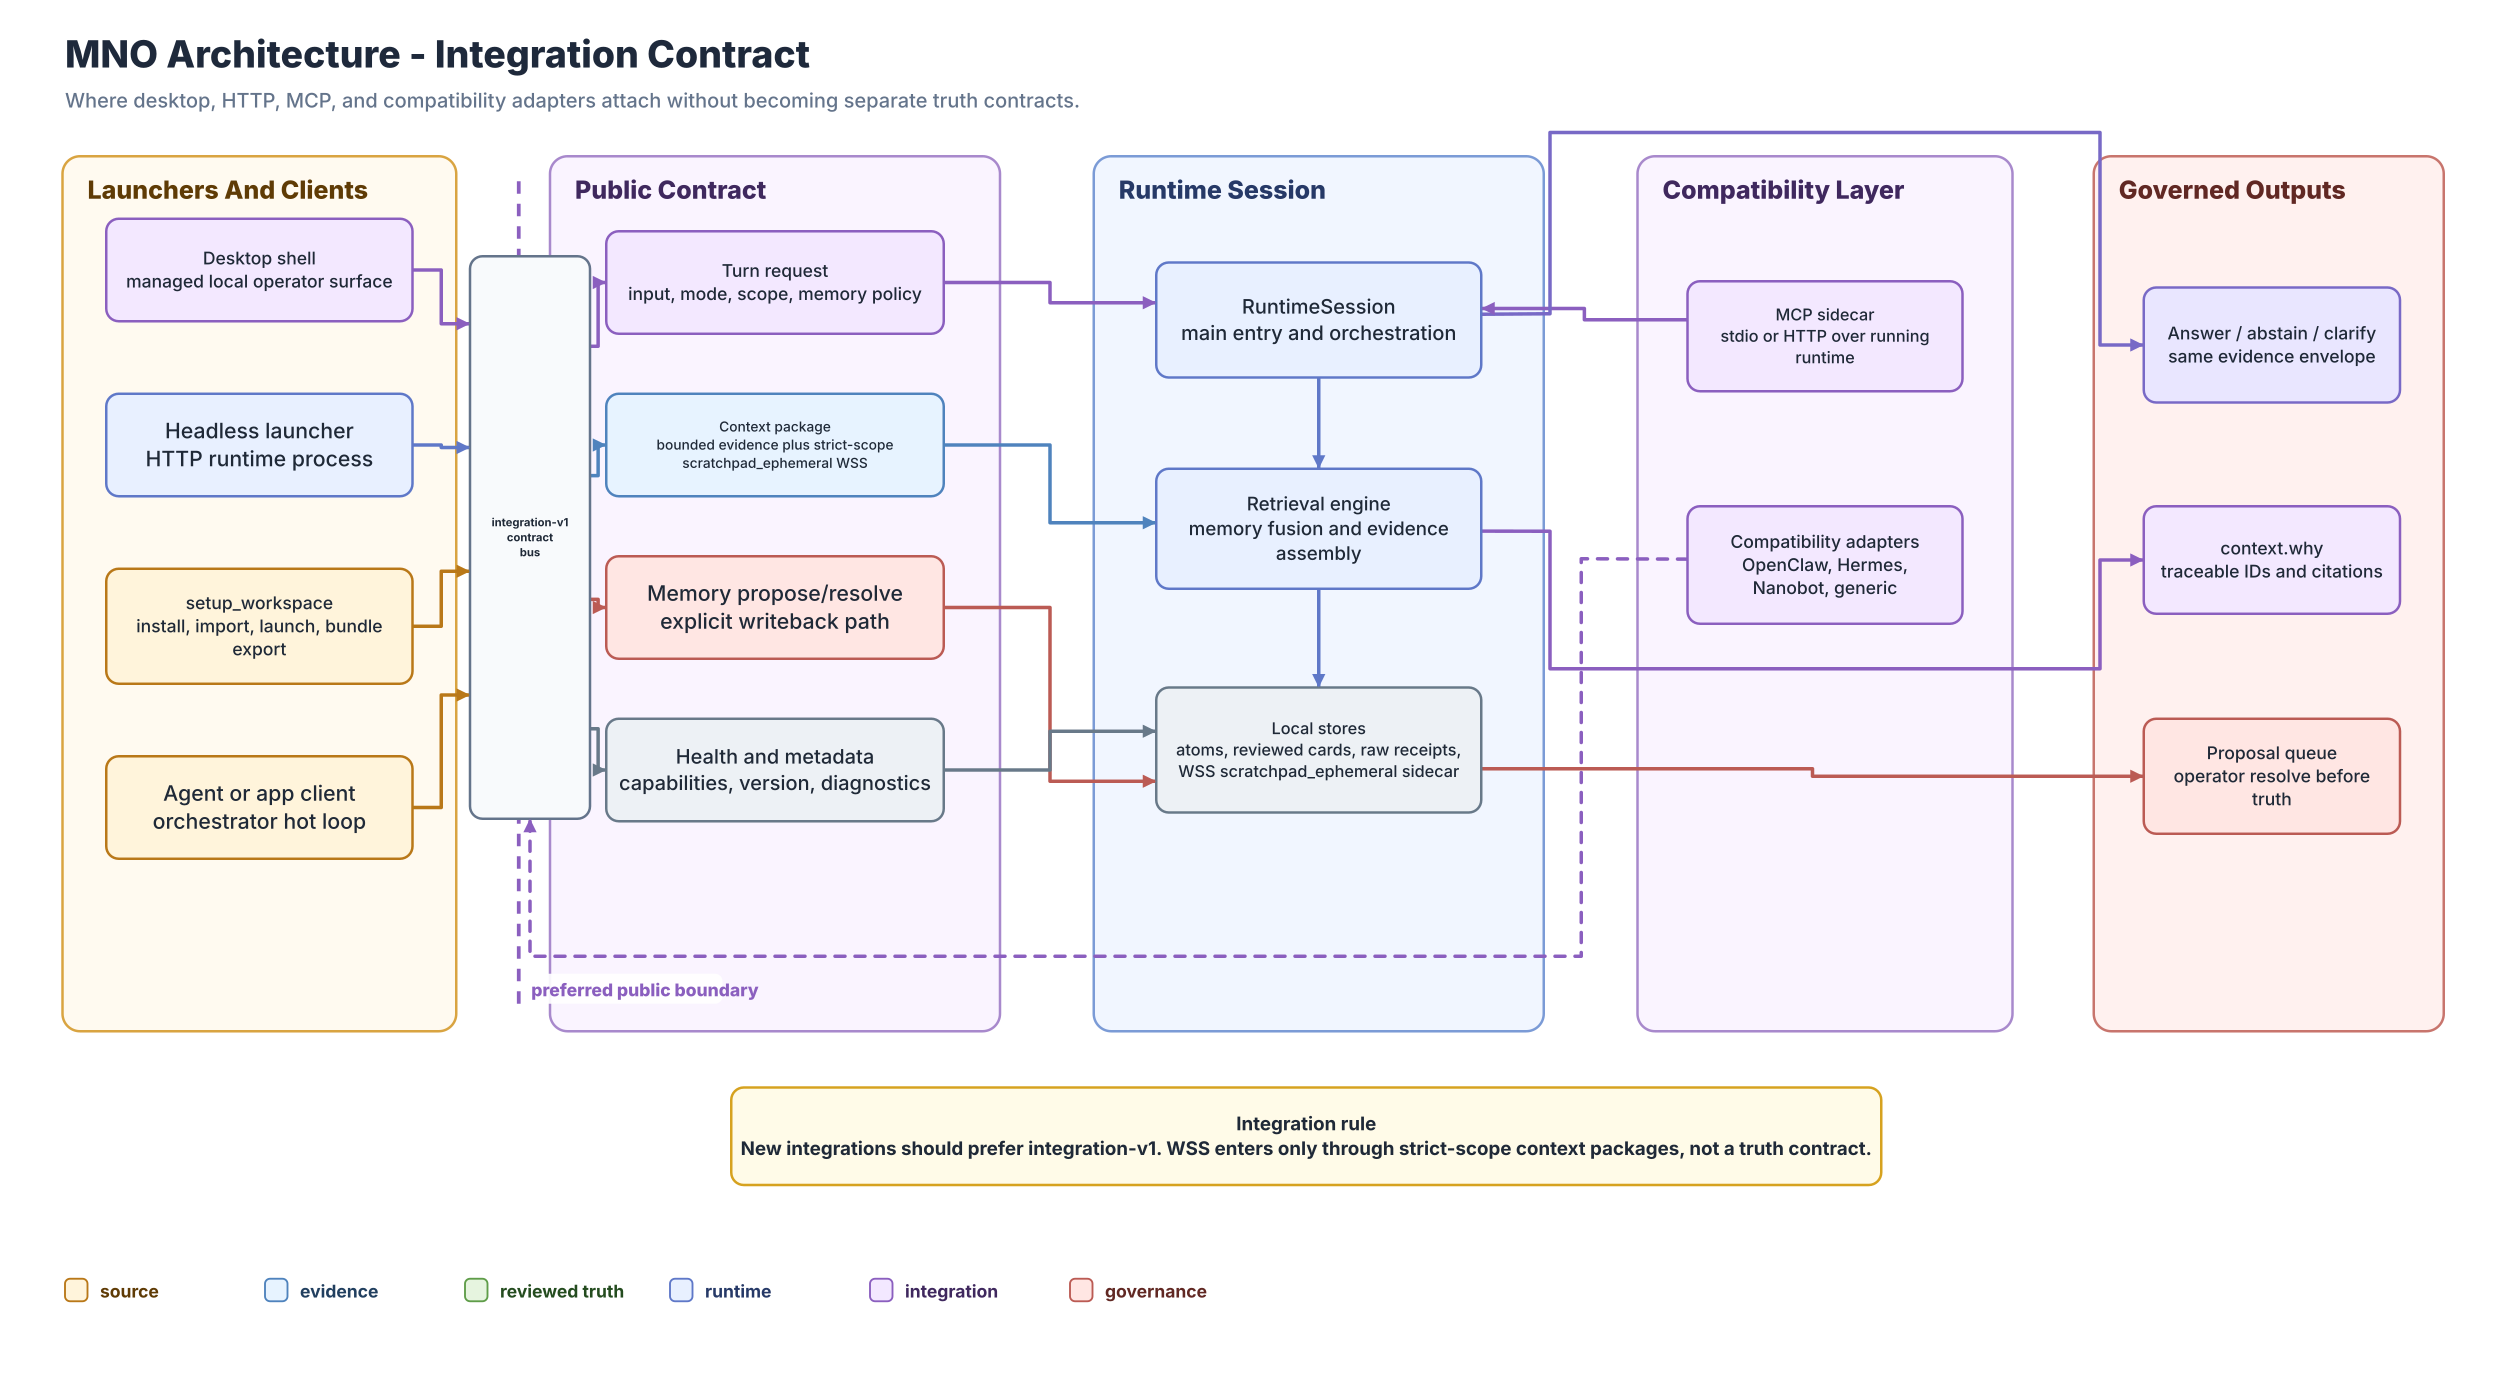
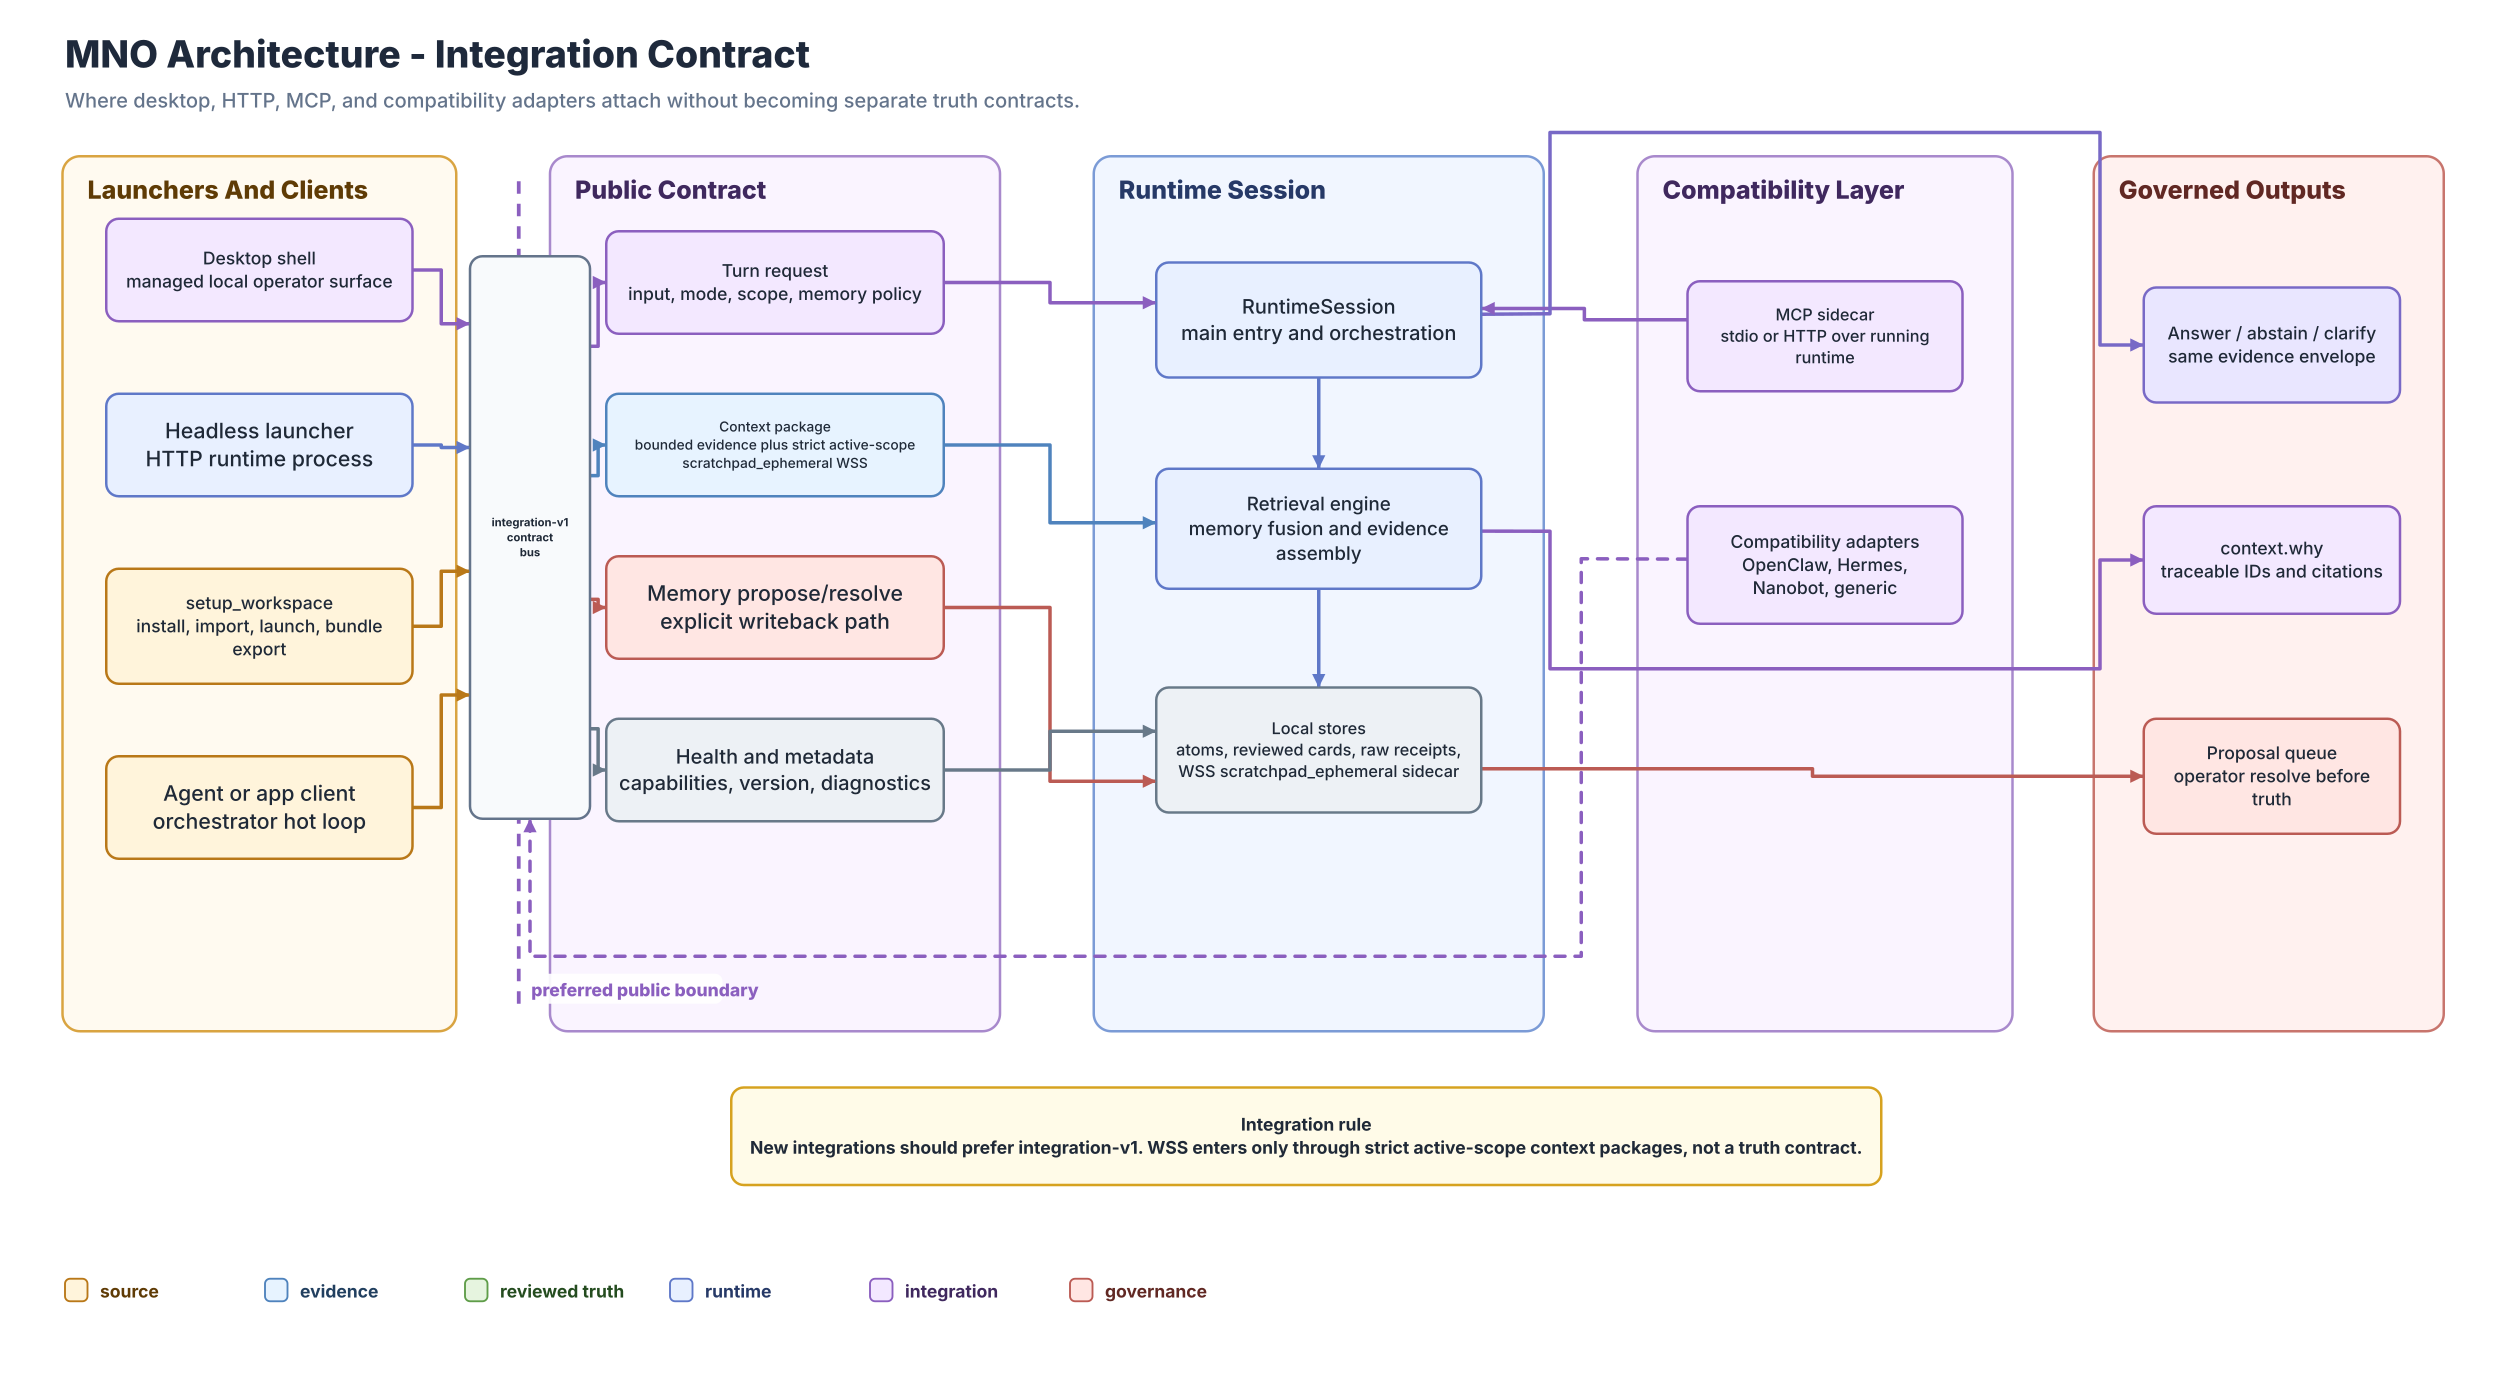
<svg xmlns="http://www.w3.org/2000/svg" width="2000" height="1100" viewBox="0 0 2000 1100" role="img" aria-label="MNO Architecture - Integration Contract">
  <rect width="100%" height="100%" fill="#ffffff" />
  <text x="52" y="54" font-family="Segoe UI, Inter, Arial, sans-serif" font-size="30" font-weight="800" fill="#1e293b">MNO Architecture - Integration Contract</text>
  <text x="52" y="86" font-family="Segoe UI, Inter, Arial, sans-serif" font-size="16" font-weight="500" fill="#64748b">Where desktop, HTTP, MCP, and compatibility adapters attach without becoming separate truth contracts.</text>
  <rect x="50" y="125" width="315" height="700" rx="14" fill="#fffaf0" stroke="#d9a441" stroke-width="2" />
  <text x="70.0" y="159.0" font-family="Segoe UI, Inter, Arial, sans-serif" font-size="20" font-weight="800" fill="#5f3b05">Launchers And Clients</text>
  <rect x="440" y="125" width="360" height="700" rx="14" fill="#faf4ff" stroke="#a889cc" stroke-width="2" />
  <text x="460.0" y="159.0" font-family="Segoe UI, Inter, Arial, sans-serif" font-size="20" font-weight="800" fill="#3f285e">Public Contract</text>
  <rect x="875" y="125" width="360" height="700" rx="14" fill="#f1f6ff" stroke="#7b9bd6" stroke-width="2" />
  <text x="895.0" y="159.0" font-family="Segoe UI, Inter, Arial, sans-serif" font-size="20" font-weight="800" fill="#263967">Runtime Session</text>
  <rect x="1310" y="125" width="300" height="700" rx="14" fill="#faf4ff" stroke="#a889cc" stroke-width="2" />
  <text x="1330.0" y="159.0" font-family="Segoe UI, Inter, Arial, sans-serif" font-size="20" font-weight="800" fill="#3f285e">Compatibility Layer</text>
  <rect x="1675" y="125" width="280" height="700" rx="14" fill="#fff1ef" stroke="#c8756d" stroke-width="2" />
  <text x="1695.0" y="159.0" font-family="Segoe UI, Inter, Arial, sans-serif" font-size="20" font-weight="800" fill="#612823">Governed Outputs</text>
  <line x1="415.0" y1="145.0" x2="415.0" y2="805.0" stroke="#8b5fbf" stroke-width="3" stroke-dasharray="10 8" />
  <rect x="420.0" y="779.0" width="158" height="24" rx="6" fill="#ffffff" fill-opacity="0.92" />
  <text x="425.0" y="797.0" font-family="Segoe UI, Inter, Arial, sans-serif" font-size="14" font-weight="800" fill="#8b5fbf">preferred public boundary</text>
  <polyline points="330.0,216.0 353.0,216.0 353.0,259.0 376.0,259.0" fill="none" stroke="#8b5fbf" stroke-width="2.8" stroke-linecap="round" stroke-linejoin="round" />
  <polyline points="330.0,356.0 353.0,356.0 353.0,358.0 376.0,358.0" fill="none" stroke="#5f78c8" stroke-width="2.8" stroke-linecap="round" stroke-linejoin="round" />
  <polyline points="330.0,501.0 353.0,501.0 353.0,457.0 376.0,457.0" fill="none" stroke="#b97818" stroke-width="2.8" stroke-linecap="round" stroke-linejoin="round" />
  <polyline points="330.0,646.0 353.0,646.0 353.0,556.0 376.0,556.0" fill="none" stroke="#b97818" stroke-width="2.8" stroke-linecap="round" stroke-linejoin="round" />
  <polyline points="472.0,277.0 478.5,277.0 478.5,226.0 485.0,226.0" fill="none" stroke="#8b5fbf" stroke-width="2.8" stroke-linecap="round" stroke-linejoin="round" />
  <polyline points="472.0,380.5 478.5,380.5 478.5,356.0 485.0,356.0" fill="none" stroke="#4f83bd" stroke-width="2.8" stroke-linecap="round" stroke-linejoin="round" />
  <polyline points="472.0,479.5 478.5,479.5 478.5,486.0 485.0,486.0" fill="none" stroke="#bb5b54" stroke-width="2.8" stroke-linecap="round" stroke-linejoin="round" />
  <polyline points="472.0,583.0 478.5,583.0 478.5,616.0 485.0,616.0" fill="none" stroke="#687989" stroke-width="2.8" stroke-linecap="round" stroke-linejoin="round" />
  <polyline points="755.0,226.0 840.0,226.0 840.0,242.2 925.0,242.2" fill="none" stroke="#8b5fbf" stroke-width="2.8" stroke-linecap="round" stroke-linejoin="round" />
  <polyline points="755.0,356.0 840.0,356.0 840.0,418.2 925.0,418.2" fill="none" stroke="#4f83bd" stroke-width="2.8" stroke-linecap="round" stroke-linejoin="round" />
  <polyline points="755.0,486.0 840.0,486.0 840.0,625.0 925.0,625.0" fill="none" stroke="#bb5b54" stroke-width="2.8" stroke-linecap="round" stroke-linejoin="round" />
  <polyline points="755.0,616.0 840.0,616.0 840.0,585.0 925.0,585.0" fill="none" stroke="#687989" stroke-width="2.8" stroke-linecap="round" stroke-linejoin="round" />
  <polyline points="1055.0,302.0 1055.0,375.0" fill="none" stroke="#5f78c8" stroke-width="2.8" stroke-linecap="round" stroke-linejoin="round" />
  <polyline points="1055.0,471.0 1055.0,550.0" fill="none" stroke="#5f78c8" stroke-width="2.8" stroke-linecap="round" stroke-linejoin="round" />
  <polyline points="1350.0,255.8 1267.5,255.8 1267.5,246.8 1185.0,246.8" fill="none" stroke="#8b5fbf" stroke-width="2.8" stroke-linecap="round" stroke-linejoin="round" />
  <polyline points="1350.0,447.3 1265.0,447.0 1265.0,765.0 424.0,765.0 424.0,655.0" fill="none" stroke="#8b5fbf" stroke-width="2.8" stroke-linecap="round" stroke-linejoin="round" stroke-dasharray="8 8" />
  <polyline points="1185.0,251.4 1240.0,251.0 1240.0,106.0 1680.0,106.0 1680.0,276.0 1715.0,276.0" fill="none" stroke="#7869c6" stroke-width="2.8" stroke-linecap="round" stroke-linejoin="round" />
  <polyline points="1185.0,424.9 1240.0,425.0 1240.0,535.0 1680.0,535.0 1680.0,448.0 1715.0,448.0" fill="none" stroke="#8b5fbf" stroke-width="2.8" stroke-linecap="round" stroke-linejoin="round" />
  <polyline points="1185.0,615.0 1450.0,615.0 1450.0,621.0 1715.0,621.0" fill="none" stroke="#bb5b54" stroke-width="2.8" stroke-linecap="round" stroke-linejoin="round" />
  <rect x="85" y="175" width="245" height="82" rx="10" fill="#f3e8ff" stroke="#8b5fbf" stroke-width="2" />
  <g class="node-label">
    <text x="207.5" y="211.5" text-anchor="middle" font-family="Segoe UI, Inter, Arial, sans-serif" font-size="14" font-weight="500" fill="#1f2937">Desktop shell</text>
    <text x="207.5" y="230.0" text-anchor="middle" font-family="Segoe UI, Inter, Arial, sans-serif" font-size="14" font-weight="500" fill="#1f2937">managed local operator surface</text>
  </g>
  <rect x="85" y="315" width="245" height="82" rx="10" fill="#e8f0ff" stroke="#5f78c8" stroke-width="2" />
  <g class="node-label">
    <text x="207.5" y="350.6" text-anchor="middle" font-family="Segoe UI, Inter, Arial, sans-serif" font-size="17" font-weight="500" fill="#1f2937">Headless launcher</text>
    <text x="207.5" y="373.0" text-anchor="middle" font-family="Segoe UI, Inter, Arial, sans-serif" font-size="17" font-weight="500" fill="#1f2937">HTTP runtime process</text>
  </g>
  <rect x="85" y="455" width="245" height="92" rx="10" fill="#fff4db" stroke="#b97818" stroke-width="2" />
  <g class="node-label">
    <text x="207.5" y="487.3" text-anchor="middle" font-family="Segoe UI, Inter, Arial, sans-serif" font-size="14" font-weight="500" fill="#1f2937">setup_workspace</text>
    <text x="207.5" y="505.8" text-anchor="middle" font-family="Segoe UI, Inter, Arial, sans-serif" font-size="14" font-weight="500" fill="#1f2937">install, import, launch, bundle</text>
    <text x="207.5" y="524.2" text-anchor="middle" font-family="Segoe UI, Inter, Arial, sans-serif" font-size="14" font-weight="500" fill="#1f2937">export</text>
  </g>
  <rect x="85" y="605" width="245" height="82" rx="10" fill="#fff4db" stroke="#b97818" stroke-width="2" />
  <g class="node-label">
    <text x="207.5" y="640.6" text-anchor="middle" font-family="Segoe UI, Inter, Arial, sans-serif" font-size="17" font-weight="500" fill="#1f2937">Agent or app client</text>
    <text x="207.5" y="663.0" text-anchor="middle" font-family="Segoe UI, Inter, Arial, sans-serif" font-size="17" font-weight="500" fill="#1f2937">orchestrator hot loop</text>
  </g>
  <rect x="376" y="205" width="96" height="450" rx="10" fill="#f8fafc" stroke="#64748b" stroke-width="2" />
  <g class="node-label">
    <text x="424.0" y="421.0" text-anchor="middle" font-family="Segoe UI, Inter, Arial, sans-serif" font-size="9" font-weight="700" fill="#1f2937">integration-v1</text>
    <text x="424.0" y="433.0" text-anchor="middle" font-family="Segoe UI, Inter, Arial, sans-serif" font-size="9" font-weight="700" fill="#1f2937">contract</text>
    <text x="424.0" y="445.0" text-anchor="middle" font-family="Segoe UI, Inter, Arial, sans-serif" font-size="9" font-weight="700" fill="#1f2937">bus</text>
  </g>
  <rect x="485" y="185" width="270" height="82" rx="10" fill="#f3e8ff" stroke="#8b5fbf" stroke-width="2" />
  <g class="node-label">
    <text x="620.0" y="221.5" text-anchor="middle" font-family="Segoe UI, Inter, Arial, sans-serif" font-size="14" font-weight="500" fill="#1f2937">Turn request</text>
    <text x="620.0" y="240.0" text-anchor="middle" font-family="Segoe UI, Inter, Arial, sans-serif" font-size="14" font-weight="500" fill="#1f2937">input, mode, scope, memory policy</text>
  </g>
  <rect x="485" y="315" width="270" height="82" rx="10" fill="#e7f3ff" stroke="#4f83bd" stroke-width="2" />
  <g class="node-label">
    <text x="620.0" y="345.2" text-anchor="middle" font-family="Segoe UI, Inter, Arial, sans-serif" font-size="11" font-weight="500" fill="#1f2937">Context package</text>
-     <text x="620.0" y="359.7" text-anchor="middle" font-family="Segoe UI, Inter, Arial, sans-serif" font-size="11" font-weight="500" fill="#1f2937">bounded evidence plus strict-scope</text>
+     <text x="620.0" y="359.7" text-anchor="middle" font-family="Segoe UI, Inter, Arial, sans-serif" font-size="11" font-weight="500" fill="#1f2937">bounded evidence plus strict active-scope</text>
    <text x="620.0" y="374.3" text-anchor="middle" font-family="Segoe UI, Inter, Arial, sans-serif" font-size="11" font-weight="500" fill="#1f2937">scratchpad_ephemeral WSS</text>
  </g>
  <rect x="485" y="445" width="270" height="82" rx="10" fill="#ffe6e3" stroke="#bb5b54" stroke-width="2" />
  <g class="node-label">
    <text x="620.0" y="480.6" text-anchor="middle" font-family="Segoe UI, Inter, Arial, sans-serif" font-size="17" font-weight="500" fill="#1f2937">Memory propose/resolve</text>
    <text x="620.0" y="503.0" text-anchor="middle" font-family="Segoe UI, Inter, Arial, sans-serif" font-size="17" font-weight="500" fill="#1f2937">explicit writeback path</text>
  </g>
  <rect x="485" y="575" width="270" height="82" rx="10" fill="#edf1f5" stroke="#687989" stroke-width="2" />
  <g class="node-label">
    <text x="620.0" y="610.9" text-anchor="middle" font-family="Segoe UI, Inter, Arial, sans-serif" font-size="16" font-weight="500" fill="#1f2937">Health and metadata</text>
    <text x="620.0" y="632.0" text-anchor="middle" font-family="Segoe UI, Inter, Arial, sans-serif" font-size="16" font-weight="500" fill="#1f2937">capabilities, version, diagnostics</text>
  </g>
  <rect x="925" y="210" width="260" height="92" rx="10" fill="#e8f0ff" stroke="#5f78c8" stroke-width="2" />
  <g class="node-label">
    <text x="1055.0" y="250.9" text-anchor="middle" font-family="Segoe UI, Inter, Arial, sans-serif" font-size="16" font-weight="500" fill="#1f2937">RuntimeSession</text>
    <text x="1055.0" y="272.0" text-anchor="middle" font-family="Segoe UI, Inter, Arial, sans-serif" font-size="16" font-weight="500" fill="#1f2937">main entry and orchestration</text>
  </g>
  <rect x="925" y="375" width="260" height="96" rx="10" fill="#e8f0ff" stroke="#5f78c8" stroke-width="2" />
  <g class="node-label">
    <text x="1055.0" y="408.3" text-anchor="middle" font-family="Segoe UI, Inter, Arial, sans-serif" font-size="15" font-weight="500" fill="#1f2937">Retrieval engine</text>
    <text x="1055.0" y="428.1" text-anchor="middle" font-family="Segoe UI, Inter, Arial, sans-serif" font-size="15" font-weight="500" fill="#1f2937">memory fusion and evidence</text>
    <text x="1055.0" y="447.9" text-anchor="middle" font-family="Segoe UI, Inter, Arial, sans-serif" font-size="15" font-weight="500" fill="#1f2937">assembly</text>
  </g>
  <rect x="925" y="550" width="260" height="100" rx="10" fill="#edf1f5" stroke="#687989" stroke-width="2" />
  <g class="node-label">
    <text x="1055.0" y="587.3" text-anchor="middle" font-family="Segoe UI, Inter, Arial, sans-serif" font-size="13" font-weight="500" fill="#1f2937">Local stores</text>
    <text x="1055.0" y="604.4" text-anchor="middle" font-family="Segoe UI, Inter, Arial, sans-serif" font-size="13" font-weight="500" fill="#1f2937">atoms, reviewed cards, raw receipts,</text>
    <text x="1055.0" y="621.6" text-anchor="middle" font-family="Segoe UI, Inter, Arial, sans-serif" font-size="13" font-weight="500" fill="#1f2937">WSS scratchpad_ephemeral sidecar</text>
  </g>
  <rect x="1350" y="225" width="220" height="88" rx="10" fill="#f3e8ff" stroke="#8b5fbf" stroke-width="2" />
  <g class="node-label">
    <text x="1460.0" y="256.3" text-anchor="middle" font-family="Segoe UI, Inter, Arial, sans-serif" font-size="13" font-weight="500" fill="#1f2937">MCP sidecar</text>
    <text x="1460.0" y="273.4" text-anchor="middle" font-family="Segoe UI, Inter, Arial, sans-serif" font-size="13" font-weight="500" fill="#1f2937">stdio or HTTP over running</text>
    <text x="1460.0" y="290.6" text-anchor="middle" font-family="Segoe UI, Inter, Arial, sans-serif" font-size="13" font-weight="500" fill="#1f2937">runtime</text>
  </g>
  <rect x="1350" y="405" width="220" height="94" rx="10" fill="#f3e8ff" stroke="#8b5fbf" stroke-width="2" />
  <g class="node-label">
    <text x="1460.0" y="438.3" text-anchor="middle" font-family="Segoe UI, Inter, Arial, sans-serif" font-size="14" font-weight="500" fill="#1f2937">Compatibility adapters</text>
    <text x="1460.0" y="456.8" text-anchor="middle" font-family="Segoe UI, Inter, Arial, sans-serif" font-size="14" font-weight="500" fill="#1f2937">OpenClaw, Hermes,</text>
    <text x="1460.0" y="475.2" text-anchor="middle" font-family="Segoe UI, Inter, Arial, sans-serif" font-size="14" font-weight="500" fill="#1f2937">Nanobot, generic</text>
  </g>
  <rect x="1715" y="230" width="205" height="92" rx="10" fill="#e9e6ff" stroke="#7869c6" stroke-width="2" />
  <g class="node-label">
    <text x="1817.5" y="271.5" text-anchor="middle" font-family="Segoe UI, Inter, Arial, sans-serif" font-size="14" font-weight="500" fill="#1f2937">Answer / abstain / clarify</text>
    <text x="1817.5" y="290.0" text-anchor="middle" font-family="Segoe UI, Inter, Arial, sans-serif" font-size="14" font-weight="500" fill="#1f2937">same evidence envelope</text>
  </g>
  <rect x="1715" y="405" width="205" height="86" rx="10" fill="#f3e8ff" stroke="#8b5fbf" stroke-width="2" />
  <g class="node-label">
    <text x="1817.5" y="443.5" text-anchor="middle" font-family="Segoe UI, Inter, Arial, sans-serif" font-size="14" font-weight="500" fill="#1f2937">context.why</text>
    <text x="1817.5" y="462.0" text-anchor="middle" font-family="Segoe UI, Inter, Arial, sans-serif" font-size="14" font-weight="500" fill="#1f2937">traceable IDs and citations</text>
  </g>
  <rect x="1715" y="575" width="205" height="92" rx="10" fill="#ffe6e3" stroke="#bb5b54" stroke-width="2" />
  <g class="node-label">
    <text x="1817.5" y="607.3" text-anchor="middle" font-family="Segoe UI, Inter, Arial, sans-serif" font-size="14" font-weight="500" fill="#1f2937">Proposal queue</text>
    <text x="1817.5" y="625.8" text-anchor="middle" font-family="Segoe UI, Inter, Arial, sans-serif" font-size="14" font-weight="500" fill="#1f2937">operator resolve before</text>
    <text x="1817.5" y="644.2" text-anchor="middle" font-family="Segoe UI, Inter, Arial, sans-serif" font-size="14" font-weight="500" fill="#1f2937">truth</text>
  </g>
  <rect x="585" y="870" width="920" height="78" rx="10" fill="#fffbe8" stroke="#d6a21f" stroke-width="2" />
  <g class="node-label">
-     <text x="1045.0" y="904.2" text-anchor="middle" font-family="Segoe UI, Inter, Arial, sans-serif" font-size="15" font-weight="700" fill="#1f2937">Integration rule</text>
-     <text x="1045.0" y="924.0" text-anchor="middle" font-family="Segoe UI, Inter, Arial, sans-serif" font-size="15" font-weight="700" fill="#1f2937">New integrations should prefer integration-v1. WSS enters only through strict-scope context packages, not a truth contract.</text>
+     <text x="1045.0" y="904.5" text-anchor="middle" font-family="Segoe UI, Inter, Arial, sans-serif" font-size="14" font-weight="700" fill="#1f2937">Integration rule</text>
+     <text x="1045.0" y="923.0" text-anchor="middle" font-family="Segoe UI, Inter, Arial, sans-serif" font-size="14" font-weight="700" fill="#1f2937">New integrations should prefer integration-v1. WSS enters only through strict active-scope context packages, not a truth contract.</text>
  </g>
  <polygon points="376.0,259.0 365.2,264.3 365.2,253.7" fill="#8b5fbf" />
  <polygon points="376.0,358.0 365.2,363.3 365.2,352.7" fill="#5f78c8" />
  <polygon points="376.0,457.0 365.2,462.3 365.2,451.7" fill="#b97818" />
  <polygon points="376.0,556.0 365.2,561.3 365.2,550.7" fill="#b97818" />
  <polygon points="485.0,226.0 474.2,231.3 474.2,220.7" fill="#8b5fbf" />
  <polygon points="485.0,356.0 474.2,361.3 474.2,350.7" fill="#4f83bd" />
  <polygon points="485.0,486.0 474.2,491.3 474.2,480.7" fill="#bb5b54" />
  <polygon points="485.0,616.0 474.2,621.3 474.2,610.7" fill="#687989" />
  <polygon points="925.0,242.2 914.2,247.5 914.2,236.9" fill="#8b5fbf" />
  <polygon points="925.0,418.2 914.2,423.5 914.2,412.9" fill="#4f83bd" />
  <polygon points="925.0,625.0 914.2,630.3 914.2,619.7" fill="#bb5b54" />
  <polygon points="925.0,585.0 914.2,590.3 914.2,579.7" fill="#687989" />
  <polygon points="1055.0,375.0 1049.7,364.2 1060.3,364.2" fill="#5f78c8" />
  <polygon points="1055.0,550.0 1049.7,539.2 1060.3,539.2" fill="#5f78c8" />
  <polygon points="1185.0,246.8 1195.8,241.5 1195.8,252.1" fill="#8b5fbf" />
  <polygon points="424.0,655.0 429.3,665.8 418.7,665.8" fill="#8b5fbf" />
  <polygon points="1715.0,276.0 1704.2,281.3 1704.2,270.7" fill="#7869c6" />
  <polygon points="1715.0,448.0 1704.2,453.3 1704.2,442.7" fill="#8b5fbf" />
  <polygon points="1715.0,621.0 1704.2,626.3 1704.2,615.7" fill="#bb5b54" />
  <rect x="52.0" y="1023.0" width="18" height="18" rx="4" fill="#fff4db" stroke="#b97818" stroke-width="1.5" />
  <text x="80.0" y="1038.0" font-family="Segoe UI, Inter, Arial, sans-serif" font-size="14" font-weight="700" fill="#5f3b05">source</text>
  <rect x="212.0" y="1023.0" width="18" height="18" rx="4" fill="#e7f3ff" stroke="#4f83bd" stroke-width="1.5" />
  <text x="240.0" y="1038.0" font-family="Segoe UI, Inter, Arial, sans-serif" font-size="14" font-weight="700" fill="#213f5f">evidence</text>
  <rect x="372.0" y="1023.0" width="18" height="18" rx="4" fill="#e6f4df" stroke="#5f9d49" stroke-width="1.5" />
  <text x="400.0" y="1038.0" font-family="Segoe UI, Inter, Arial, sans-serif" font-size="14" font-weight="700" fill="#244c1f">reviewed truth</text>
  <rect x="536.0" y="1023.0" width="18" height="18" rx="4" fill="#e8f0ff" stroke="#5f78c8" stroke-width="1.5" />
  <text x="564.0" y="1038.0" font-family="Segoe UI, Inter, Arial, sans-serif" font-size="14" font-weight="700" fill="#263967">runtime</text>
  <rect x="696.0" y="1023.0" width="18" height="18" rx="4" fill="#f3e8ff" stroke="#8b5fbf" stroke-width="1.5" />
  <text x="724.0" y="1038.0" font-family="Segoe UI, Inter, Arial, sans-serif" font-size="14" font-weight="700" fill="#3f285e">integration</text>
  <rect x="856.0" y="1023.0" width="18" height="18" rx="4" fill="#ffe6e3" stroke="#bb5b54" stroke-width="1.5" />
  <text x="884.0" y="1038.0" font-family="Segoe UI, Inter, Arial, sans-serif" font-size="14" font-weight="700" fill="#612823">governance</text>
</svg>
